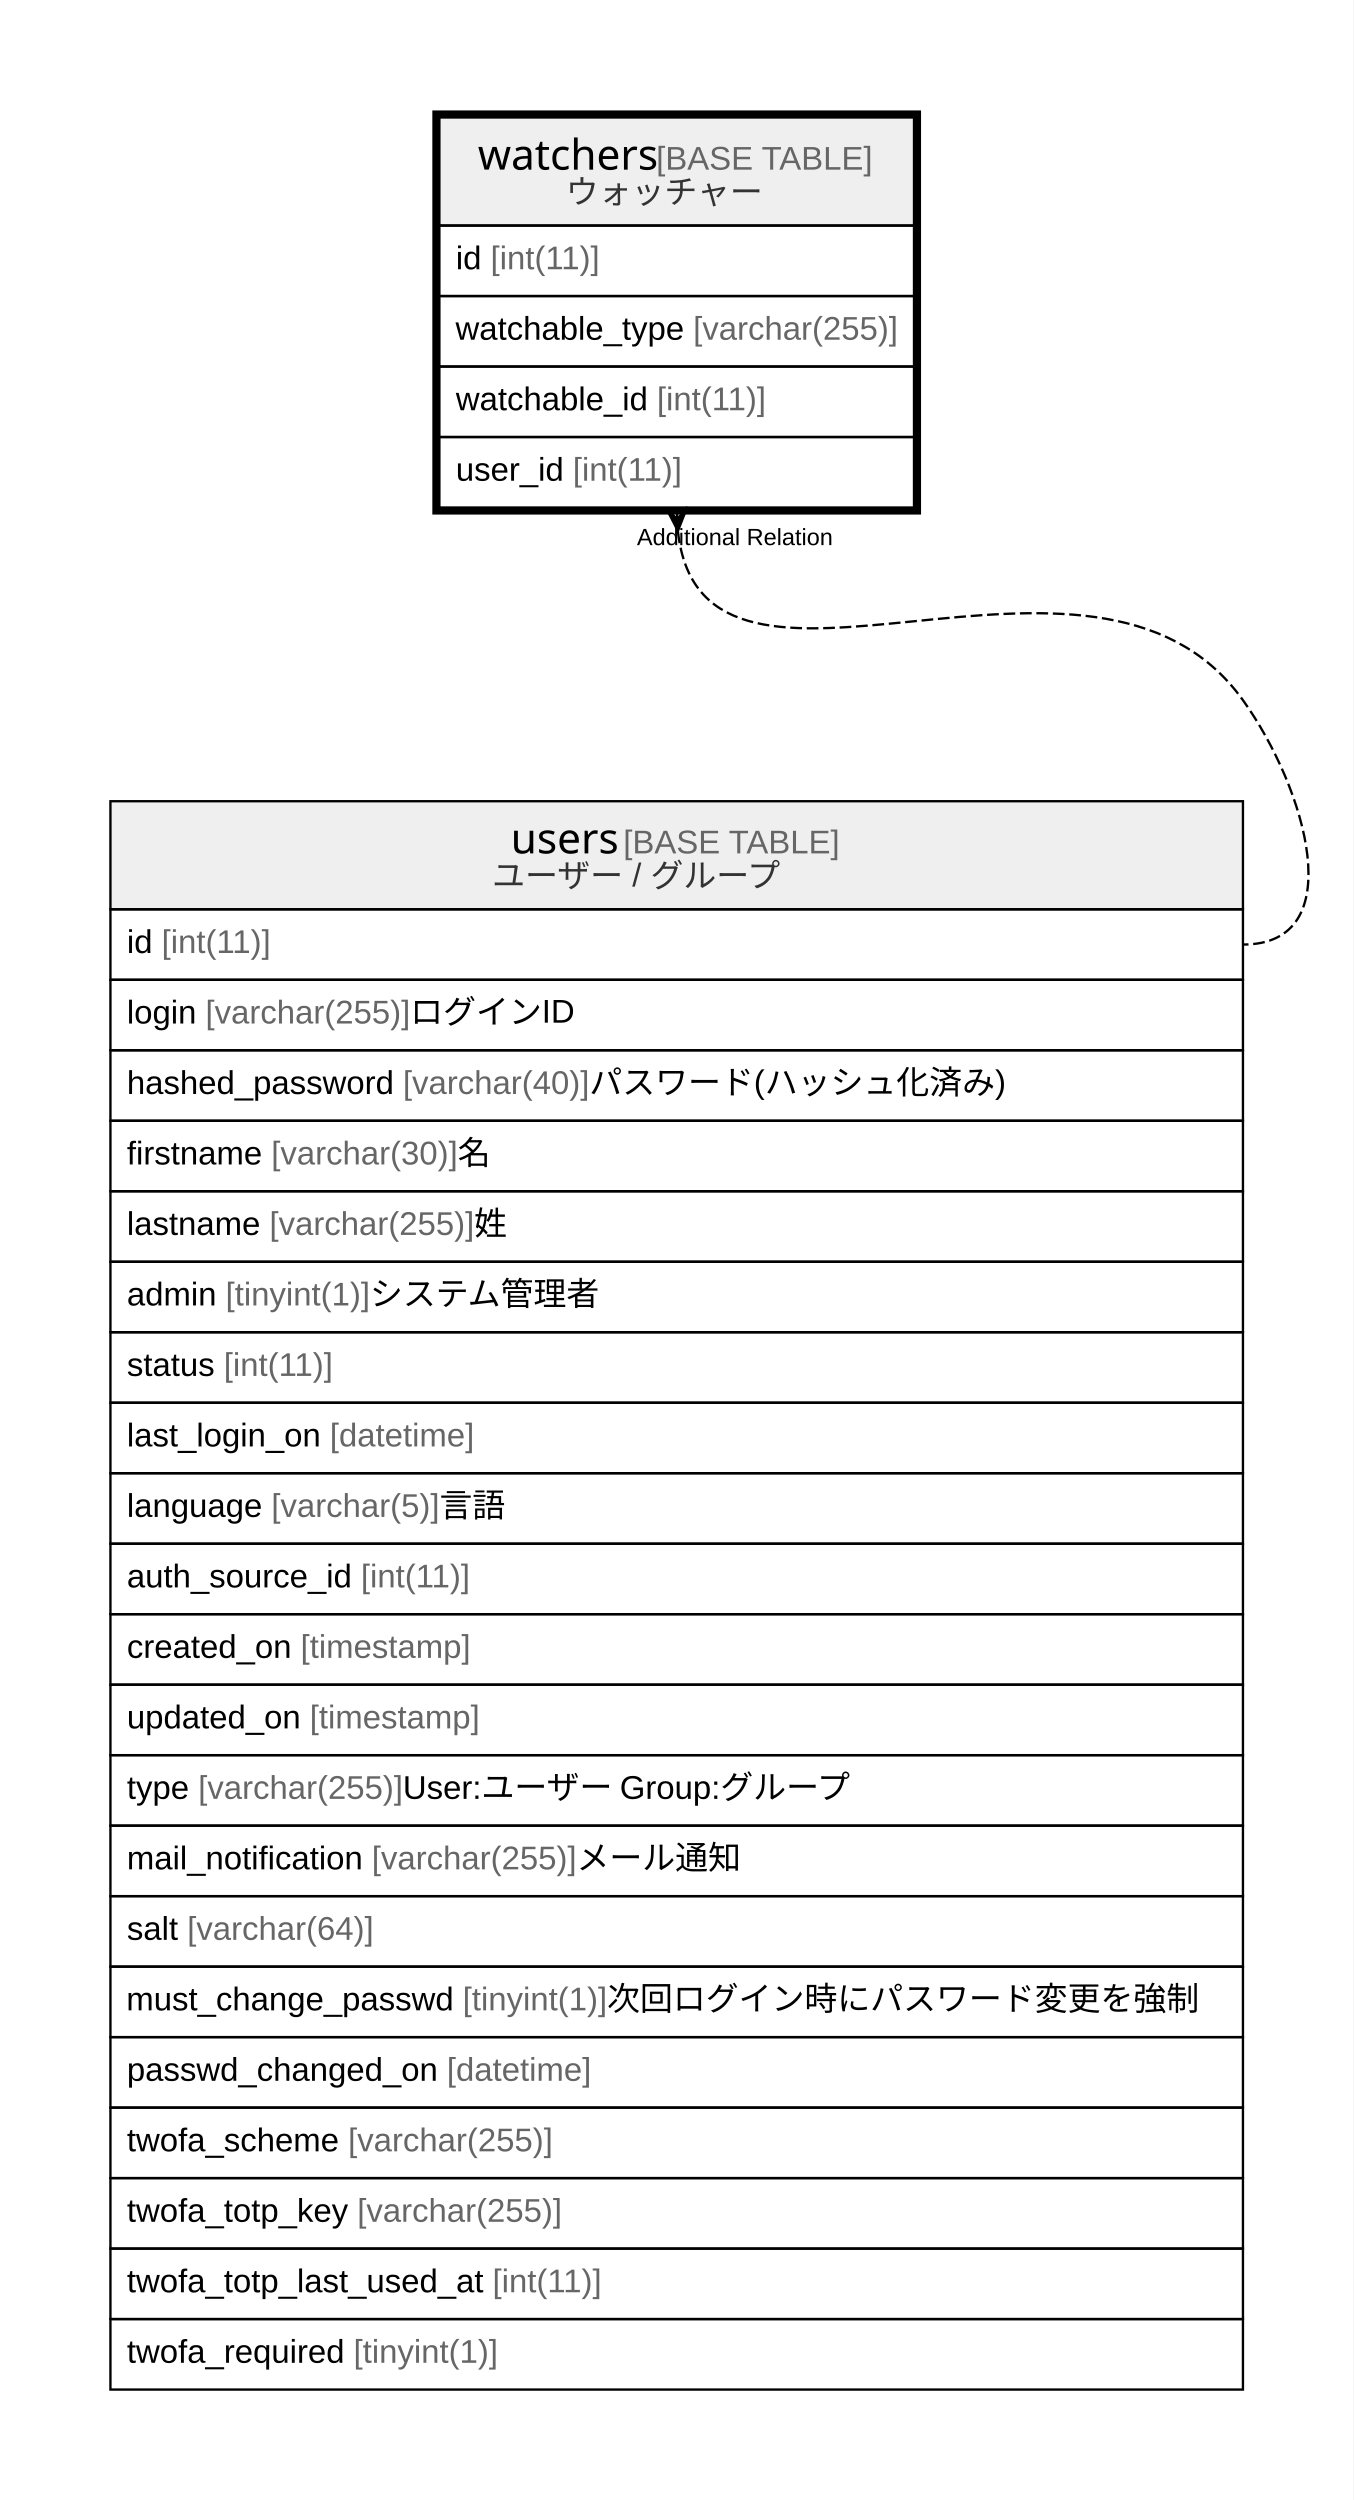
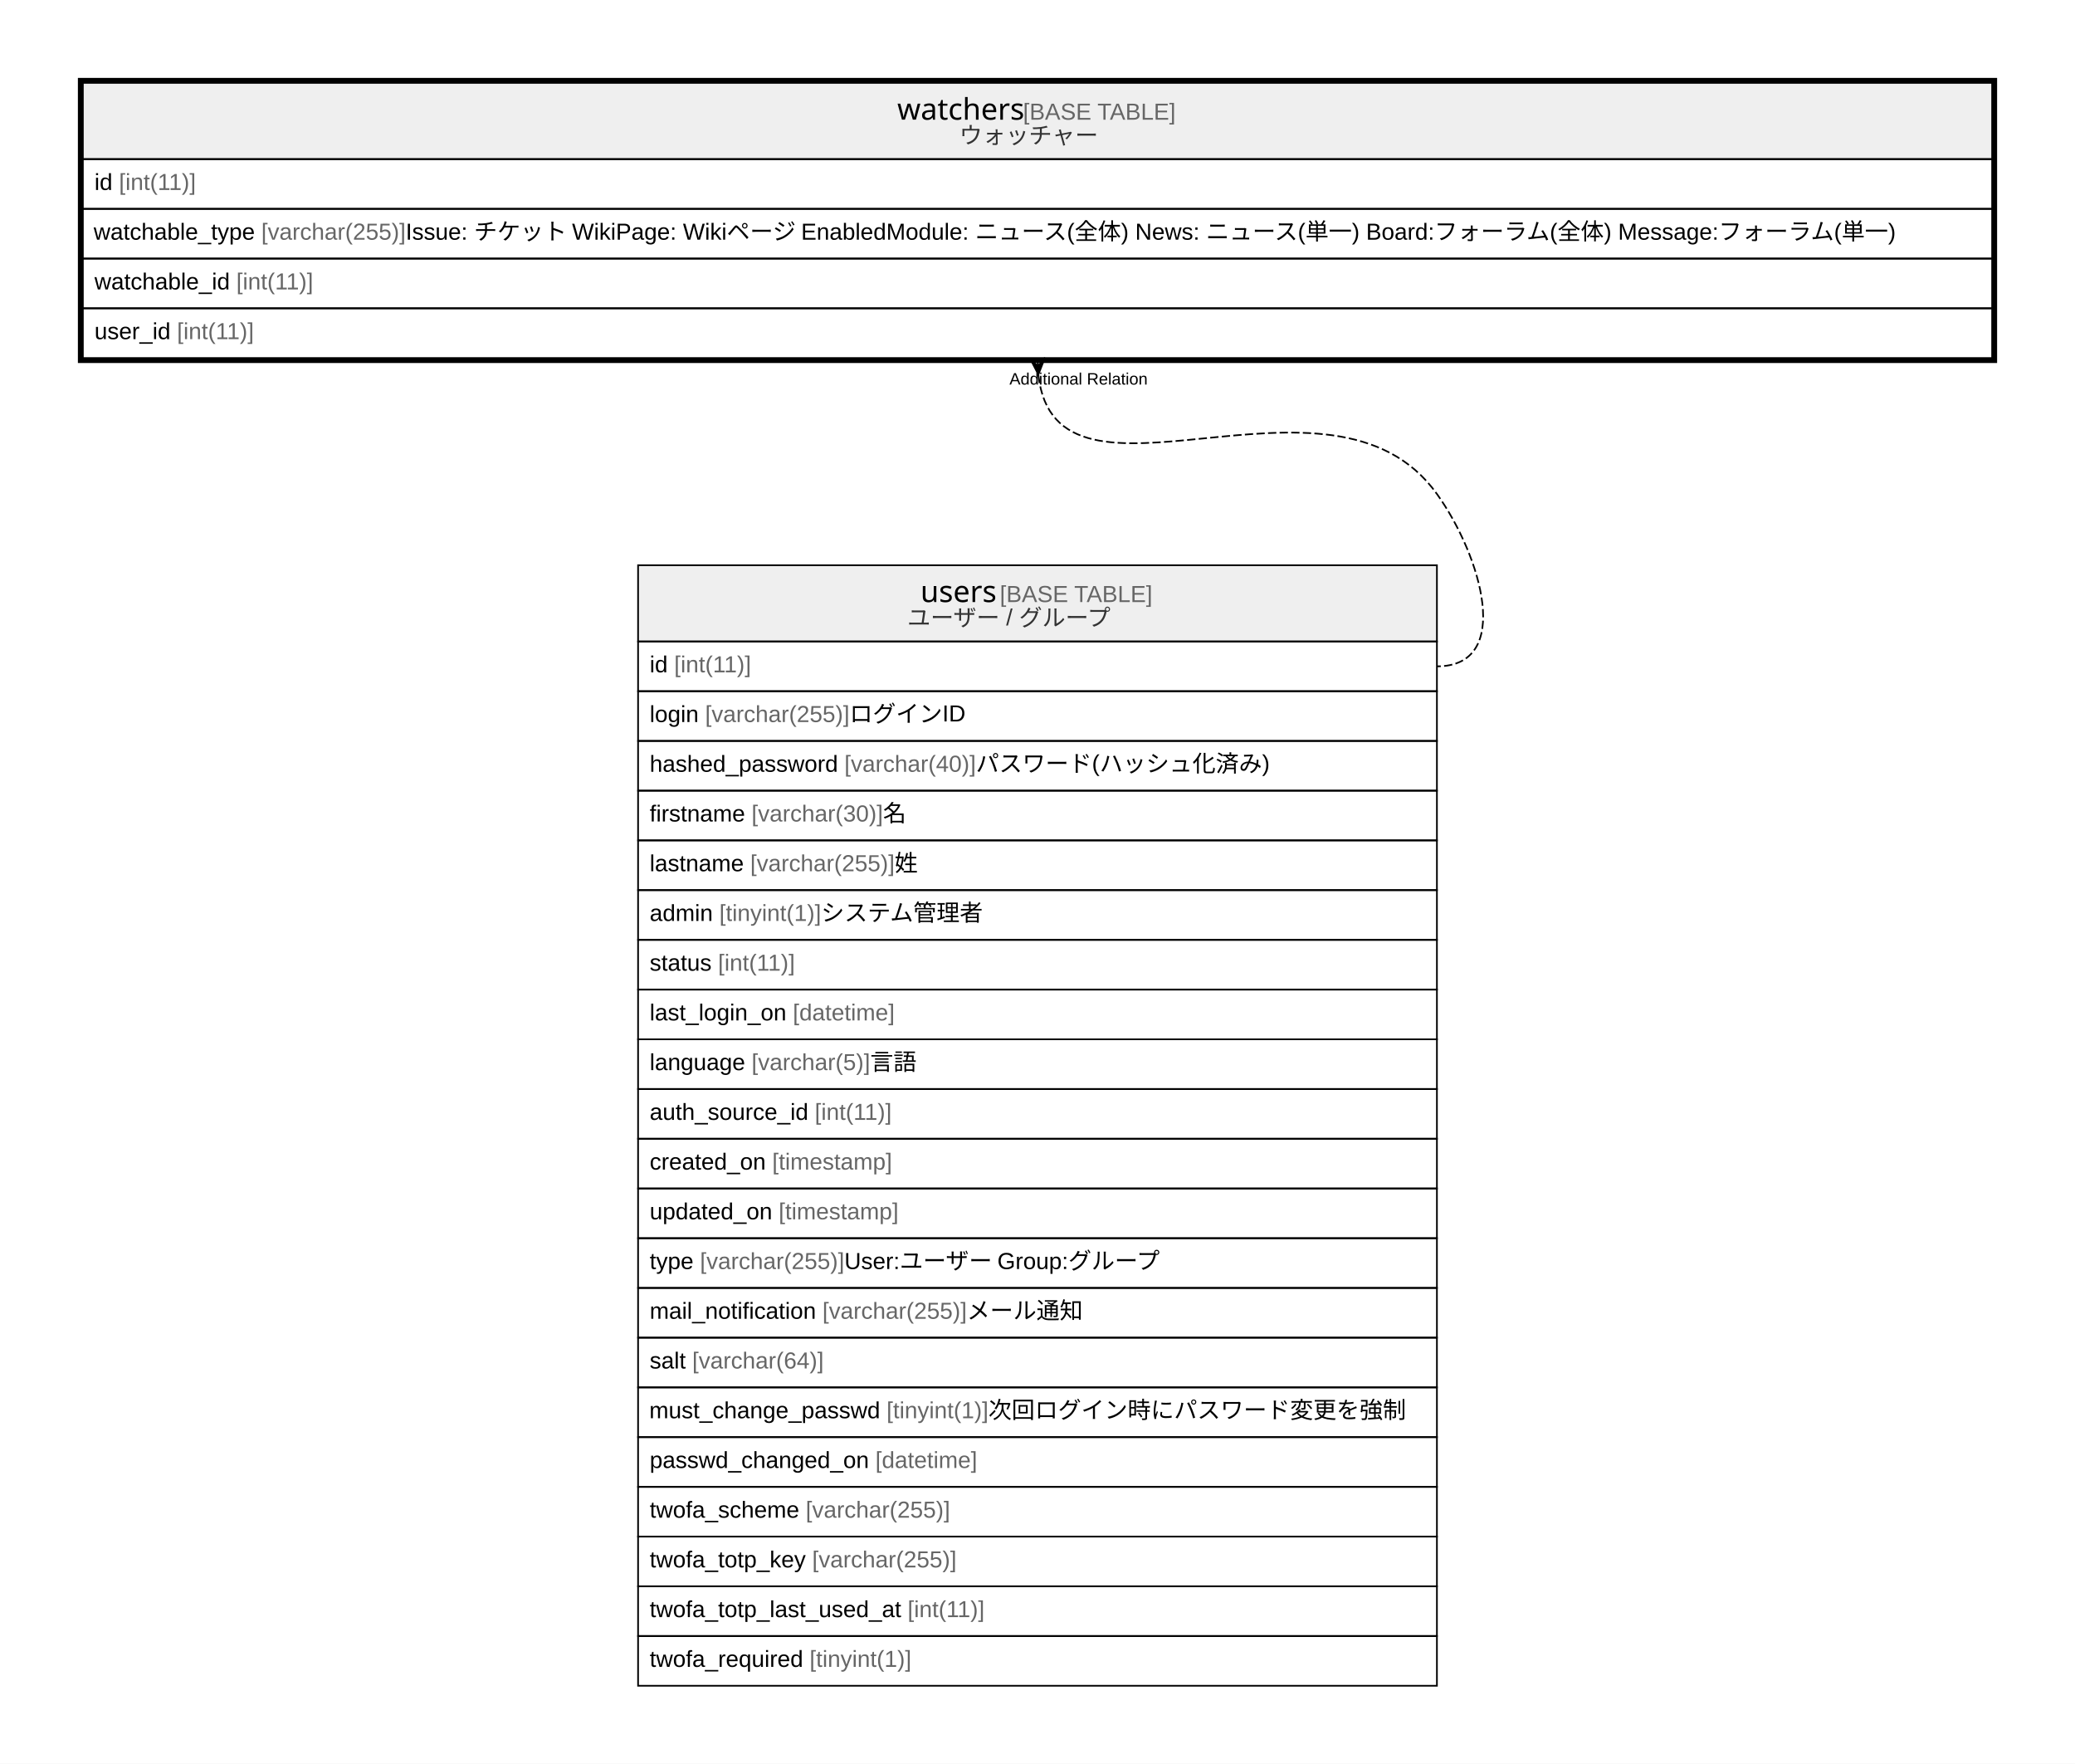
- <svg xmlns="http://www.w3.org/2000/svg" width="576pt" height="1064pt" viewBox="0.00 0.00 576.00 1064.00">
+ <svg xmlns="http://www.w3.org/2000/svg" width="1252pt" height="1064pt" viewBox="0.00 0.00 1252.00 1064.00">
  <g id="graph0" class="graph" transform="scale(1 1) rotate(0) translate(4 1060)">
-     <polygon fill="#ffffff" stroke="transparent" points="-4,4 -4,-1060 572,-1060 572,4 -4,4" />
+     <polygon fill="#ffffff" stroke="transparent" points="-4,4 -4,-1060 1248,-1060 1248,4 -4,4" />
    <g id="node1" class="node">
-       <polygon fill="#efefef" stroke="transparent" points="183,-964 183,-1010 385,-1010 385,-964 183,-964" />
-       <polygon fill="none" stroke="#000000" points="183,-964 183,-1010 385,-1010 385,-964 183,-964" />
-       <text text-anchor="start" x="199.369" y="-987.8" font-family="Arial Bold" font-size="18.00" fill="#000000">watchers</text>
-       <text text-anchor="start" x="271.377" y="-987.8" font-family="Arial" font-size="14.00" fill="#000000"> </text>
-       <text text-anchor="start" x="275.267" y="-987.8" font-family="Arial" font-size="14.00" fill="#666666">[BASE TABLE]</text>
-       <text text-anchor="start" x="236.783" y="-973.4" font-family="Arial" font-size="14.00" fill="#333333">ウォッチャー</text>
-       <polygon fill="none" stroke="#000000" points="183,-934 183,-964 385,-964 385,-934 183,-934" />
-       <text text-anchor="start" x="190" y="-945.4" font-family="Arial" font-size="14.00" fill="#000000">id </text>
-       <text text-anchor="start" x="204.78" y="-945.4" font-family="Arial" font-size="14.00" fill="#666666">[int(11)]</text>
-       <polygon fill="none" stroke="#000000" points="183,-904 183,-934 385,-934 385,-904 183,-904" />
-       <text text-anchor="start" x="189.868" y="-915.4" font-family="Arial" font-size="14.00" fill="#000000">watchable_type </text>
-       <text text-anchor="start" x="291.013" y="-915.4" font-family="Arial" font-size="14.00" fill="#666666">[varchar(255)]</text>
-       <polygon fill="none" stroke="#000000" points="183,-874 183,-904 385,-904 385,-874 183,-874" />
-       <text text-anchor="start" x="190" y="-885.4" font-family="Arial" font-size="14.00" fill="#000000">watchable_id </text>
-       <text text-anchor="start" x="275.579" y="-885.4" font-family="Arial" font-size="14.00" fill="#666666">[int(11)]</text>
-       <polygon fill="none" stroke="#000000" points="183,-844 183,-874 385,-874 385,-844 183,-844" />
-       <text text-anchor="start" x="190" y="-855.4" font-family="Arial" font-size="14.00" fill="#000000">user_id </text>
-       <text text-anchor="start" x="239.788" y="-855.4" font-family="Arial" font-size="14.00" fill="#666666">[int(11)]</text>
-       <polygon fill="none" stroke="#000000" stroke-width="3" points="181.5,-842.5 181.5,-1011.5 386.5,-1011.5 386.5,-842.5 181.5,-842.5" />
+       <polygon fill="#efefef" stroke="transparent" points="46,-964 46,-1010 1198,-1010 1198,-964 46,-964" />
+       <polygon fill="none" stroke="#000000" points="46,-964 46,-1010 1198,-1010 1198,-964 46,-964" />
+       <text text-anchor="start" x="537.37" y="-987.8" font-family="Arial Bold" font-size="18.00" fill="#000000">watchers</text>
+       <text text-anchor="start" x="609.377" y="-987.8" font-family="Arial" font-size="14.00" fill="#000000"> </text>
+       <text text-anchor="start" x="613.267" y="-987.8" font-family="Arial" font-size="14.00" fill="#666666">[BASE TABLE]</text>
+       <text text-anchor="start" x="574.783" y="-973.4" font-family="Arial" font-size="14.00" fill="#333333">ウォッチャー</text>
+       <polygon fill="none" stroke="#000000" points="46,-934 46,-964 1198,-964 1198,-934 46,-934" />
+       <text text-anchor="start" x="53" y="-945.4" font-family="Arial" font-size="14.00" fill="#000000">id </text>
+       <text text-anchor="start" x="67.78" y="-945.4" font-family="Arial" font-size="14.00" fill="#666666">[int(11)]</text>
+       <polygon fill="none" stroke="#000000" points="46,-904 46,-934 1198,-934 1198,-904 46,-904" />
+       <text text-anchor="start" x="52.509" y="-915.4" font-family="Arial" font-size="14.00" fill="#000000">watchable_type </text>
+       <text text-anchor="start" x="153.655" y="-915.4" font-family="Arial" font-size="14.00" fill="#666666">[varchar(255)]</text>
+       <text text-anchor="start" x="240.774" y="-915.4" font-family="Arial" font-size="14.00" fill="#000000"> Issue: チケット WikiPage: Wikiページ EnabledModule: ニュース(全体) News: ニュース(単一) Board:フォーラム(全体) Message:フォーラム(単一) </text>
+       <polygon fill="none" stroke="#000000" points="46,-874 46,-904 1198,-904 1198,-874 46,-874" />
+       <text text-anchor="start" x="53" y="-885.4" font-family="Arial" font-size="14.00" fill="#000000">watchable_id </text>
+       <text text-anchor="start" x="138.579" y="-885.4" font-family="Arial" font-size="14.00" fill="#666666">[int(11)]</text>
+       <polygon fill="none" stroke="#000000" points="46,-844 46,-874 1198,-874 1198,-844 46,-844" />
+       <text text-anchor="start" x="53" y="-855.4" font-family="Arial" font-size="14.00" fill="#000000">user_id </text>
+       <text text-anchor="start" x="102.788" y="-855.4" font-family="Arial" font-size="14.00" fill="#666666">[int(11)]</text>
+       <polygon fill="none" stroke="#000000" stroke-width="3" points="44.5,-842.5 44.5,-1011.5 1199.5,-1011.5 1199.5,-842.5 44.5,-842.5" />
    </g>
    <g id="node2" class="node">
-       <polygon fill="#efefef" stroke="transparent" points="43,-673 43,-719 525,-719 525,-673 43,-673" />
-       <polygon fill="none" stroke="#000000" points="43,-673 43,-719 525,-719 525,-673 43,-673" />
-       <text text-anchor="start" x="213.371" y="-696.8" font-family="Arial Bold" font-size="18.00" fill="#000000">users</text>
-       <text text-anchor="start" x="257.375" y="-696.8" font-family="Arial" font-size="14.00" fill="#000000"> </text>
-       <text text-anchor="start" x="261.266" y="-696.8" font-family="Arial" font-size="14.00" fill="#666666">[BASE TABLE]</text>
-       <text text-anchor="start" x="205.456" y="-682.4" font-family="Arial" font-size="14.00" fill="#333333">ユーザー / グループ</text>
-       <polygon fill="none" stroke="#000000" points="43,-643 43,-673 525,-673 525,-643 43,-643" />
-       <text text-anchor="start" x="50" y="-654.4" font-family="Arial" font-size="14.00" fill="#000000">id </text>
-       <text text-anchor="start" x="64.78" y="-654.4" font-family="Arial" font-size="14.00" fill="#666666">[int(11)]</text>
-       <polygon fill="none" stroke="#000000" points="43,-613 43,-643 525,-643 525,-613 43,-613" />
-       <text text-anchor="start" x="50" y="-624.4" font-family="Arial" font-size="14.00" fill="#000000">login </text>
-       <text text-anchor="start" x="83.452" y="-624.4" font-family="Arial" font-size="14.00" fill="#666666">[varchar(255)]</text>
-       <text text-anchor="start" x="170.571" y="-624.4" font-family="Arial" font-size="14.00" fill="#000000"> ログインID</text>
-       <polygon fill="none" stroke="#000000" points="43,-583 43,-613 525,-613 525,-583 43,-583" />
-       <text text-anchor="start" x="50" y="-594.4" font-family="Arial" font-size="14.00" fill="#000000">hashed_password </text>
-       <text text-anchor="start" x="167.484" y="-594.4" font-family="Arial" font-size="14.00" fill="#666666">[varchar(40)]</text>
-       <text text-anchor="start" x="246.82" y="-594.4" font-family="Arial" font-size="14.00" fill="#000000"> パスワード(ハッシュ化済み)</text>
-       <polygon fill="none" stroke="#000000" points="43,-553 43,-583 525,-583 525,-553 43,-553" />
-       <text text-anchor="start" x="50" y="-564.4" font-family="Arial" font-size="14.00" fill="#000000">firstname </text>
-       <text text-anchor="start" x="111.447" y="-564.4" font-family="Arial" font-size="14.00" fill="#666666">[varchar(30)]</text>
-       <text text-anchor="start" x="190.784" y="-564.4" font-family="Arial" font-size="14.00" fill="#000000"> 名</text>
-       <polygon fill="none" stroke="#000000" points="43,-523 43,-553 525,-553 525,-523 43,-523" />
-       <text text-anchor="start" x="50" y="-534.4" font-family="Arial" font-size="14.00" fill="#000000">lastname </text>
-       <text text-anchor="start" x="110.679" y="-534.4" font-family="Arial" font-size="14.00" fill="#666666">[varchar(255)]</text>
-       <text text-anchor="start" x="197.798" y="-534.4" font-family="Arial" font-size="14.00" fill="#000000"> 姓</text>
-       <polygon fill="none" stroke="#000000" points="43,-493 43,-523 525,-523 525,-493 43,-493" />
-       <text text-anchor="start" x="50" y="-504.4" font-family="Arial" font-size="14.00" fill="#000000">admin </text>
-       <text text-anchor="start" x="92.006" y="-504.4" font-family="Arial" font-size="14.00" fill="#666666">[tinyint(1)]</text>
-       <text text-anchor="start" x="153.45" y="-504.4" font-family="Arial" font-size="14.00" fill="#000000"> システム管理者</text>
-       <polygon fill="none" stroke="#000000" points="43,-463 43,-493 525,-493 525,-463 43,-463" />
-       <text text-anchor="start" x="50" y="-474.4" font-family="Arial" font-size="14.00" fill="#000000">status </text>
-       <text text-anchor="start" x="91.237" y="-474.4" font-family="Arial" font-size="14.00" fill="#666666">[int(11)]</text>
-       <polygon fill="none" stroke="#000000" points="43,-433 43,-463 525,-463 525,-433 43,-433" />
-       <text text-anchor="start" x="50" y="-444.4" font-family="Arial" font-size="14.00" fill="#000000">last_login_on </text>
-       <text text-anchor="start" x="136.362" y="-444.4" font-family="Arial" font-size="14.00" fill="#666666">[datetime]</text>
-       <polygon fill="none" stroke="#000000" points="43,-403 43,-433 525,-433 525,-403 43,-403" />
-       <text text-anchor="start" x="50" y="-414.4" font-family="Arial" font-size="14.00" fill="#000000">language </text>
-       <text text-anchor="start" x="111.475" y="-414.4" font-family="Arial" font-size="14.00" fill="#666666">[varchar(5)]</text>
-       <text text-anchor="start" x="183.029" y="-414.4" font-family="Arial" font-size="14.00" fill="#000000"> 言語</text>
-       <polygon fill="none" stroke="#000000" points="43,-373 43,-403 525,-403 525,-373 43,-373" />
-       <text text-anchor="start" x="50" y="-384.4" font-family="Arial" font-size="14.00" fill="#000000">auth_source_id </text>
-       <text text-anchor="start" x="149.592" y="-384.4" font-family="Arial" font-size="14.00" fill="#666666">[int(11)]</text>
-       <polygon fill="none" stroke="#000000" points="43,-343 43,-373 525,-373 525,-343 43,-343" />
-       <text text-anchor="start" x="50" y="-354.4" font-family="Arial" font-size="14.00" fill="#000000">created_on </text>
-       <text text-anchor="start" x="123.92" y="-354.4" font-family="Arial" font-size="14.00" fill="#666666">[timestamp]</text>
-       <polygon fill="none" stroke="#000000" points="43,-313 43,-343 525,-343 525,-313 43,-313" />
-       <text text-anchor="start" x="50" y="-324.4" font-family="Arial" font-size="14.00" fill="#000000">updated_on </text>
-       <text text-anchor="start" x="127.825" y="-324.4" font-family="Arial" font-size="14.00" fill="#666666">[timestamp]</text>
-       <polygon fill="none" stroke="#000000" points="43,-283 43,-313 525,-313 525,-283 43,-283" />
-       <text text-anchor="start" x="50" y="-294.4" font-family="Arial" font-size="14.00" fill="#000000">type </text>
-       <text text-anchor="start" x="80.346" y="-294.4" font-family="Arial" font-size="14.00" fill="#666666">[varchar(255)]</text>
-       <text text-anchor="start" x="167.466" y="-294.4" font-family="Arial" font-size="14.00" fill="#000000"> User:ユーザー Group:グループ </text>
-       <polygon fill="none" stroke="#000000" points="43,-253 43,-283 525,-283 525,-253 43,-253" />
-       <text text-anchor="start" x="50" y="-264.4" font-family="Arial" font-size="14.00" fill="#000000">mail_notification </text>
-       <text text-anchor="start" x="154.234" y="-264.4" font-family="Arial" font-size="14.00" fill="#666666">[varchar(255)]</text>
-       <text text-anchor="start" x="241.353" y="-264.4" font-family="Arial" font-size="14.00" fill="#000000"> メール通知</text>
-       <polygon fill="none" stroke="#000000" points="43,-223 43,-253 525,-253 525,-223 43,-223" />
-       <text text-anchor="start" x="50" y="-234.4" font-family="Arial" font-size="14.00" fill="#000000">salt </text>
-       <text text-anchor="start" x="75.67" y="-234.4" font-family="Arial" font-size="14.00" fill="#666666">[varchar(64)]</text>
-       <polygon fill="none" stroke="#000000" points="43,-193 43,-223 525,-223 525,-193 43,-193" />
-       <text text-anchor="start" x="49.765" y="-204.4" font-family="Arial" font-size="14.00" fill="#000000">must_change_passwd </text>
-       <text text-anchor="start" x="192.922" y="-204.4" font-family="Arial" font-size="14.00" fill="#666666">[tinyint(1)]</text>
-       <text text-anchor="start" x="254.366" y="-204.4" font-family="Arial" font-size="14.00" fill="#000000"> 次回ログイン時にパスワード変更を強制</text>
-       <polygon fill="none" stroke="#000000" points="43,-163 43,-193 525,-193 525,-163 43,-163" />
-       <text text-anchor="start" x="50" y="-174.4" font-family="Arial" font-size="14.00" fill="#000000">passwd_changed_on </text>
-       <text text-anchor="start" x="186.171" y="-174.4" font-family="Arial" font-size="14.00" fill="#666666">[datetime]</text>
-       <polygon fill="none" stroke="#000000" points="43,-133 43,-163 525,-163 525,-133 43,-133" />
-       <text text-anchor="start" x="50" y="-144.4" font-family="Arial" font-size="14.00" fill="#000000">twofa_scheme </text>
-       <text text-anchor="start" x="144.135" y="-144.4" font-family="Arial" font-size="14.00" fill="#666666">[varchar(255)]</text>
-       <polygon fill="none" stroke="#000000" points="43,-103 43,-133 525,-133 525,-103 43,-103" />
-       <text text-anchor="start" x="50" y="-114.4" font-family="Arial" font-size="14.00" fill="#000000">twofa_totp_key </text>
-       <text text-anchor="start" x="148.038" y="-114.4" font-family="Arial" font-size="14.00" fill="#666666">[varchar(255)]</text>
-       <polygon fill="none" stroke="#000000" points="43,-73 43,-103 525,-103 525,-73 43,-73" />
-       <text text-anchor="start" x="50" y="-84.4" font-family="Arial" font-size="14.00" fill="#000000">twofa_totp_last_used_at </text>
-       <text text-anchor="start" x="205.621" y="-84.4" font-family="Arial" font-size="14.00" fill="#666666">[int(11)]</text>
-       <polygon fill="none" stroke="#000000" points="43,-43 43,-73 525,-73 525,-43 43,-43" />
-       <text text-anchor="start" x="50" y="-54.4" font-family="Arial" font-size="14.00" fill="#000000">twofa_required </text>
-       <text text-anchor="start" x="146.467" y="-54.4" font-family="Arial" font-size="14.00" fill="#666666">[tinyint(1)]</text>
+       <polygon fill="#efefef" stroke="transparent" points="381,-673 381,-719 863,-719 863,-673 381,-673" />
+       <polygon fill="none" stroke="#000000" points="381,-673 381,-719 863,-719 863,-673 381,-673" />
+       <text text-anchor="start" x="551.371" y="-696.8" font-family="Arial Bold" font-size="18.00" fill="#000000">users</text>
+       <text text-anchor="start" x="595.375" y="-696.8" font-family="Arial" font-size="14.00" fill="#000000"> </text>
+       <text text-anchor="start" x="599.266" y="-696.8" font-family="Arial" font-size="14.00" fill="#666666">[BASE TABLE]</text>
+       <text text-anchor="start" x="543.456" y="-682.4" font-family="Arial" font-size="14.00" fill="#333333">ユーザー / グループ</text>
+       <polygon fill="none" stroke="#000000" points="381,-643 381,-673 863,-673 863,-643 381,-643" />
+       <text text-anchor="start" x="388" y="-654.4" font-family="Arial" font-size="14.00" fill="#000000">id </text>
+       <text text-anchor="start" x="402.78" y="-654.4" font-family="Arial" font-size="14.00" fill="#666666">[int(11)]</text>
+       <polygon fill="none" stroke="#000000" points="381,-613 381,-643 863,-643 863,-613 381,-613" />
+       <text text-anchor="start" x="388" y="-624.4" font-family="Arial" font-size="14.00" fill="#000000">login </text>
+       <text text-anchor="start" x="421.452" y="-624.4" font-family="Arial" font-size="14.00" fill="#666666">[varchar(255)]</text>
+       <text text-anchor="start" x="508.571" y="-624.4" font-family="Arial" font-size="14.00" fill="#000000"> ログインID</text>
+       <polygon fill="none" stroke="#000000" points="381,-583 381,-613 863,-613 863,-583 381,-583" />
+       <text text-anchor="start" x="388" y="-594.4" font-family="Arial" font-size="14.00" fill="#000000">hashed_password </text>
+       <text text-anchor="start" x="505.484" y="-594.4" font-family="Arial" font-size="14.00" fill="#666666">[varchar(40)]</text>
+       <text text-anchor="start" x="584.82" y="-594.4" font-family="Arial" font-size="14.00" fill="#000000"> パスワード(ハッシュ化済み)</text>
+       <polygon fill="none" stroke="#000000" points="381,-553 381,-583 863,-583 863,-553 381,-553" />
+       <text text-anchor="start" x="388" y="-564.4" font-family="Arial" font-size="14.00" fill="#000000">firstname </text>
+       <text text-anchor="start" x="449.447" y="-564.4" font-family="Arial" font-size="14.00" fill="#666666">[varchar(30)]</text>
+       <text text-anchor="start" x="528.784" y="-564.4" font-family="Arial" font-size="14.00" fill="#000000"> 名</text>
+       <polygon fill="none" stroke="#000000" points="381,-523 381,-553 863,-553 863,-523 381,-523" />
+       <text text-anchor="start" x="388" y="-534.4" font-family="Arial" font-size="14.00" fill="#000000">lastname </text>
+       <text text-anchor="start" x="448.679" y="-534.4" font-family="Arial" font-size="14.00" fill="#666666">[varchar(255)]</text>
+       <text text-anchor="start" x="535.798" y="-534.4" font-family="Arial" font-size="14.00" fill="#000000"> 姓</text>
+       <polygon fill="none" stroke="#000000" points="381,-493 381,-523 863,-523 863,-493 381,-493" />
+       <text text-anchor="start" x="388" y="-504.4" font-family="Arial" font-size="14.00" fill="#000000">admin </text>
+       <text text-anchor="start" x="430.006" y="-504.4" font-family="Arial" font-size="14.00" fill="#666666">[tinyint(1)]</text>
+       <text text-anchor="start" x="491.45" y="-504.4" font-family="Arial" font-size="14.00" fill="#000000"> システム管理者</text>
+       <polygon fill="none" stroke="#000000" points="381,-463 381,-493 863,-493 863,-463 381,-463" />
+       <text text-anchor="start" x="388" y="-474.4" font-family="Arial" font-size="14.00" fill="#000000">status </text>
+       <text text-anchor="start" x="429.237" y="-474.4" font-family="Arial" font-size="14.00" fill="#666666">[int(11)]</text>
+       <polygon fill="none" stroke="#000000" points="381,-433 381,-463 863,-463 863,-433 381,-433" />
+       <text text-anchor="start" x="388" y="-444.4" font-family="Arial" font-size="14.00" fill="#000000">last_login_on </text>
+       <text text-anchor="start" x="474.362" y="-444.4" font-family="Arial" font-size="14.00" fill="#666666">[datetime]</text>
+       <polygon fill="none" stroke="#000000" points="381,-403 381,-433 863,-433 863,-403 381,-403" />
+       <text text-anchor="start" x="388" y="-414.4" font-family="Arial" font-size="14.00" fill="#000000">language </text>
+       <text text-anchor="start" x="449.475" y="-414.4" font-family="Arial" font-size="14.00" fill="#666666">[varchar(5)]</text>
+       <text text-anchor="start" x="521.029" y="-414.4" font-family="Arial" font-size="14.00" fill="#000000"> 言語</text>
+       <polygon fill="none" stroke="#000000" points="381,-373 381,-403 863,-403 863,-373 381,-373" />
+       <text text-anchor="start" x="388" y="-384.4" font-family="Arial" font-size="14.00" fill="#000000">auth_source_id </text>
+       <text text-anchor="start" x="487.592" y="-384.4" font-family="Arial" font-size="14.00" fill="#666666">[int(11)]</text>
+       <polygon fill="none" stroke="#000000" points="381,-343 381,-373 863,-373 863,-343 381,-343" />
+       <text text-anchor="start" x="388" y="-354.4" font-family="Arial" font-size="14.00" fill="#000000">created_on </text>
+       <text text-anchor="start" x="461.92" y="-354.4" font-family="Arial" font-size="14.00" fill="#666666">[timestamp]</text>
+       <polygon fill="none" stroke="#000000" points="381,-313 381,-343 863,-343 863,-313 381,-313" />
+       <text text-anchor="start" x="388" y="-324.4" font-family="Arial" font-size="14.00" fill="#000000">updated_on </text>
+       <text text-anchor="start" x="465.825" y="-324.4" font-family="Arial" font-size="14.00" fill="#666666">[timestamp]</text>
+       <polygon fill="none" stroke="#000000" points="381,-283 381,-313 863,-313 863,-283 381,-283" />
+       <text text-anchor="start" x="388" y="-294.4" font-family="Arial" font-size="14.00" fill="#000000">type </text>
+       <text text-anchor="start" x="418.346" y="-294.4" font-family="Arial" font-size="14.00" fill="#666666">[varchar(255)]</text>
+       <text text-anchor="start" x="505.466" y="-294.4" font-family="Arial" font-size="14.00" fill="#000000"> User:ユーザー Group:グループ </text>
+       <polygon fill="none" stroke="#000000" points="381,-253 381,-283 863,-283 863,-253 381,-253" />
+       <text text-anchor="start" x="388" y="-264.4" font-family="Arial" font-size="14.00" fill="#000000">mail_notification </text>
+       <text text-anchor="start" x="492.234" y="-264.4" font-family="Arial" font-size="14.00" fill="#666666">[varchar(255)]</text>
+       <text text-anchor="start" x="579.353" y="-264.4" font-family="Arial" font-size="14.00" fill="#000000"> メール通知</text>
+       <polygon fill="none" stroke="#000000" points="381,-223 381,-253 863,-253 863,-223 381,-223" />
+       <text text-anchor="start" x="388" y="-234.4" font-family="Arial" font-size="14.00" fill="#000000">salt </text>
+       <text text-anchor="start" x="413.67" y="-234.4" font-family="Arial" font-size="14.00" fill="#666666">[varchar(64)]</text>
+       <polygon fill="none" stroke="#000000" points="381,-193 381,-223 863,-223 863,-193 381,-193" />
+       <text text-anchor="start" x="387.765" y="-204.4" font-family="Arial" font-size="14.00" fill="#000000">must_change_passwd </text>
+       <text text-anchor="start" x="530.922" y="-204.4" font-family="Arial" font-size="14.00" fill="#666666">[tinyint(1)]</text>
+       <text text-anchor="start" x="592.366" y="-204.4" font-family="Arial" font-size="14.00" fill="#000000"> 次回ログイン時にパスワード変更を強制</text>
+       <polygon fill="none" stroke="#000000" points="381,-163 381,-193 863,-193 863,-163 381,-163" />
+       <text text-anchor="start" x="388" y="-174.4" font-family="Arial" font-size="14.00" fill="#000000">passwd_changed_on </text>
+       <text text-anchor="start" x="524.171" y="-174.4" font-family="Arial" font-size="14.00" fill="#666666">[datetime]</text>
+       <polygon fill="none" stroke="#000000" points="381,-133 381,-163 863,-163 863,-133 381,-133" />
+       <text text-anchor="start" x="388" y="-144.4" font-family="Arial" font-size="14.00" fill="#000000">twofa_scheme </text>
+       <text text-anchor="start" x="482.135" y="-144.4" font-family="Arial" font-size="14.00" fill="#666666">[varchar(255)]</text>
+       <polygon fill="none" stroke="#000000" points="381,-103 381,-133 863,-133 863,-103 381,-103" />
+       <text text-anchor="start" x="388" y="-114.4" font-family="Arial" font-size="14.00" fill="#000000">twofa_totp_key </text>
+       <text text-anchor="start" x="486.038" y="-114.4" font-family="Arial" font-size="14.00" fill="#666666">[varchar(255)]</text>
+       <polygon fill="none" stroke="#000000" points="381,-73 381,-103 863,-103 863,-73 381,-73" />
+       <text text-anchor="start" x="388" y="-84.4" font-family="Arial" font-size="14.00" fill="#000000">twofa_totp_last_used_at </text>
+       <text text-anchor="start" x="543.621" y="-84.4" font-family="Arial" font-size="14.00" fill="#666666">[int(11)]</text>
+       <polygon fill="none" stroke="#000000" points="381,-43 381,-73 863,-73 863,-43 381,-43" />
+       <text text-anchor="start" x="388" y="-54.4" font-family="Arial" font-size="14.00" fill="#000000">twofa_required </text>
+       <text text-anchor="start" x="484.467" y="-54.4" font-family="Arial" font-size="14.00" fill="#666666">[tinyint(1)]</text>
    </g>
    <g id="edge1" class="edge">
-       <path fill="none" stroke="#000000" stroke-dasharray="5,2" d="M284.536,-833.783C295.174,-738.571 461.253,-851.026 525,-762 551.91,-724.419 571.222,-658 525,-658" />
-       <polygon fill="#000000" stroke="#000000" points="284.524,-834.014 279.506,-843.764 284.262,-839.007 284,-844 284,-844 284,-844 284.262,-839.007 288.494,-844.236 284.524,-834.014 284.524,-834.014" />
-       <text text-anchor="start" x="267.075" y="-828" font-family="Arial" font-size="10.00" fill="#000000">Additional Relation</text>
+       <path fill="none" stroke="#000000" stroke-dasharray="5,2" d="M622.536,-833.783C633.174,-738.571 799.253,-851.026 863,-762 889.91,-724.419 909.222,-658 863,-658" />
+       <polygon fill="#000000" stroke="#000000" points="622.524,-834.014 617.506,-843.764 622.262,-839.007 622,-844 622,-844 622,-844 622.262,-839.007 626.494,-844.236 622.524,-834.014 622.524,-834.014" />
+       <text text-anchor="start" x="605.074" y="-828" font-family="Arial" font-size="10.00" fill="#000000">Additional Relation</text>
    </g>
  </g>
</svg>
